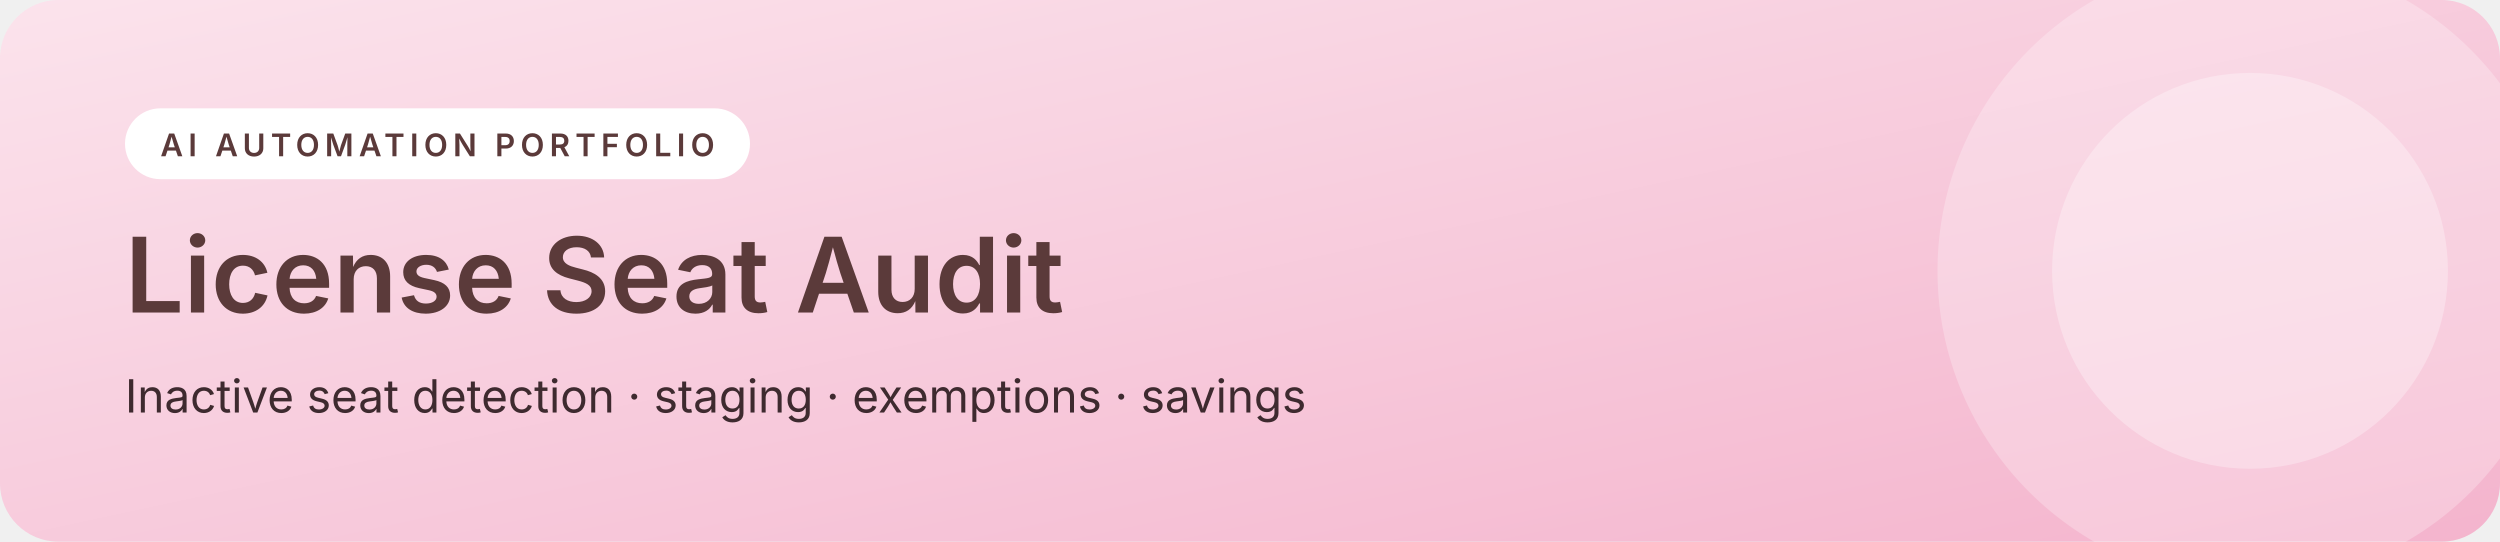
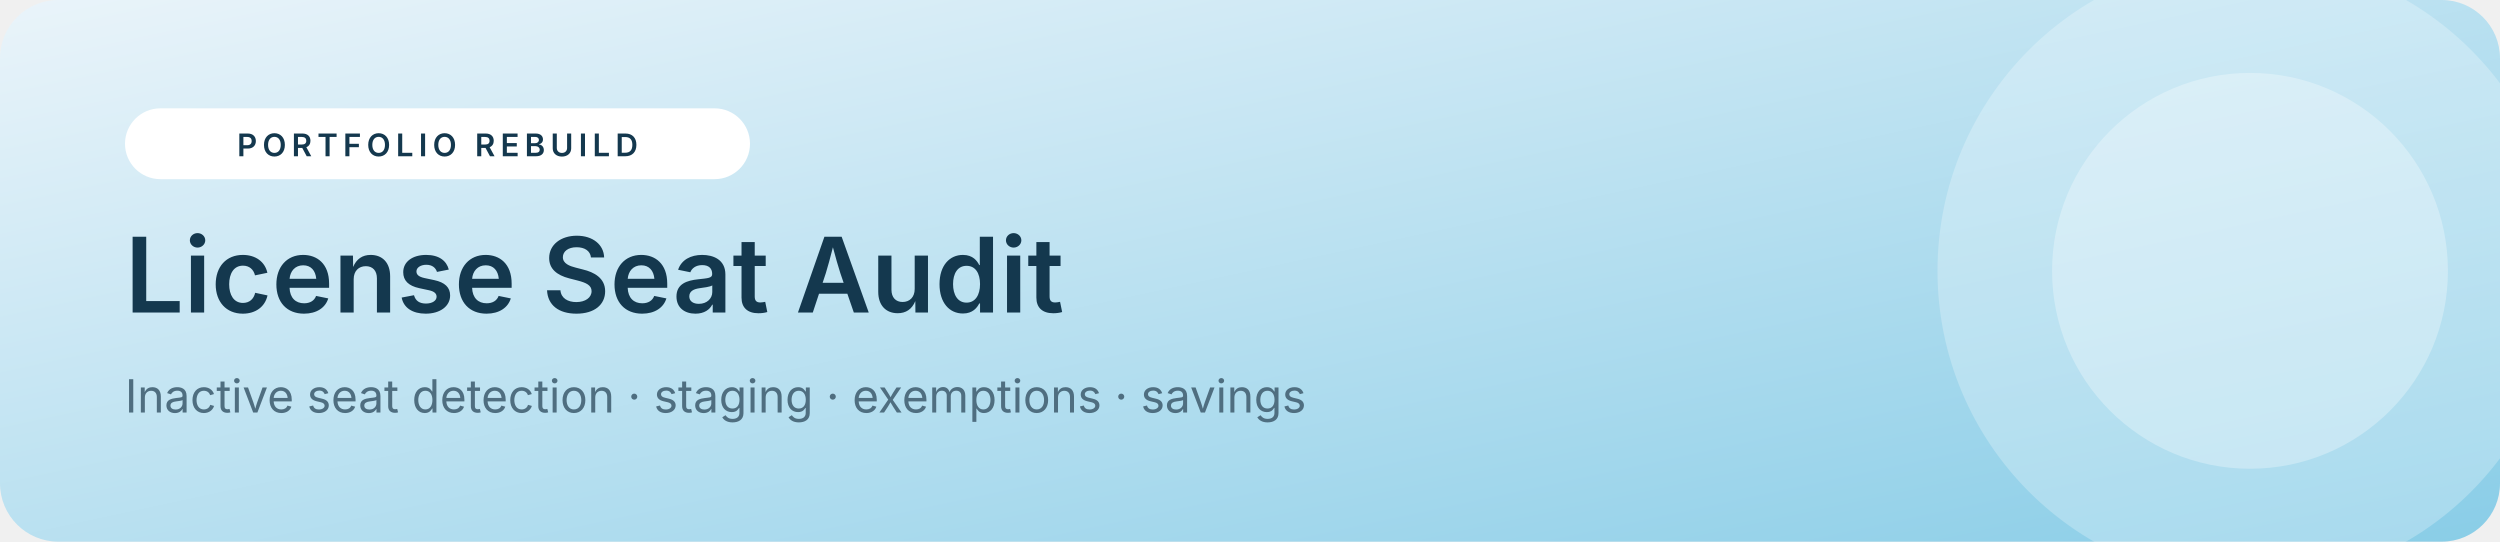
<svg xmlns="http://www.w3.org/2000/svg" width="1200" height="260" viewBox="0 0 1200 260">
  <defs>
    <linearGradient id="g" x1="0" y1="0" x2="1" y2="1">
-       <stop offset="0" stop-color="#FBE3EC" />
-       <stop offset="1" stop-color="#F4B4CD" />
+       <stop offset="0" stop-color="#EAF4FA" />
+       <stop offset="1" stop-color="#89CDE7" />
    </linearGradient>
  </defs>
  <rect width="1200" height="260" rx="28" fill="url(#g)" />
  <circle cx="1080" cy="130" r="150" fill="#FFFFFF" opacity="0.25" />
  <circle cx="1080" cy="130" r="95" fill="#FFFFFF" opacity="0.3" />
  <rect x="60" y="52" width="300" height="34" rx="17" fill="#FFFFFF" />
-   <text x="210" y="75" text-anchor="middle" font-family="Inter,'DM Sans',Arial,sans-serif" font-size="15" font-weight="600" letter-spacing="2.5" fill="#5B3A3A">AI AUTOMATION PORTFOLIO</text>
-   <text x="60" y="150" font-family="Inter,'DM Sans',Arial,sans-serif" font-size="50" font-weight="600" fill="#5B3A3A">License Seat Audit</text>
-   <text x="60" y="198" font-family="Inter,'DM Sans',Arial,sans-serif" font-size="22" fill="#3E2A2F">Inactive seat detection · staging · exemptions · savings</text>
+   <text x="210" y="75" text-anchor="middle" font-family="Inter,'DM Sans',Arial,sans-serif" font-size="15" font-weight="600" letter-spacing="2.5" fill="#14384E">PORTFOLIO REBUILD</text>
+   <text x="60" y="150" font-family="Inter,'DM Sans',Arial,sans-serif" font-size="50" font-weight="600" fill="#14384E">License Seat Audit</text>
+   <text x="60" y="198" font-family="Inter,'DM Sans',Arial,sans-serif" font-size="22" fill="#4F6E80">Inactive seat detection · staging · exemptions · savings</text>
</svg>
